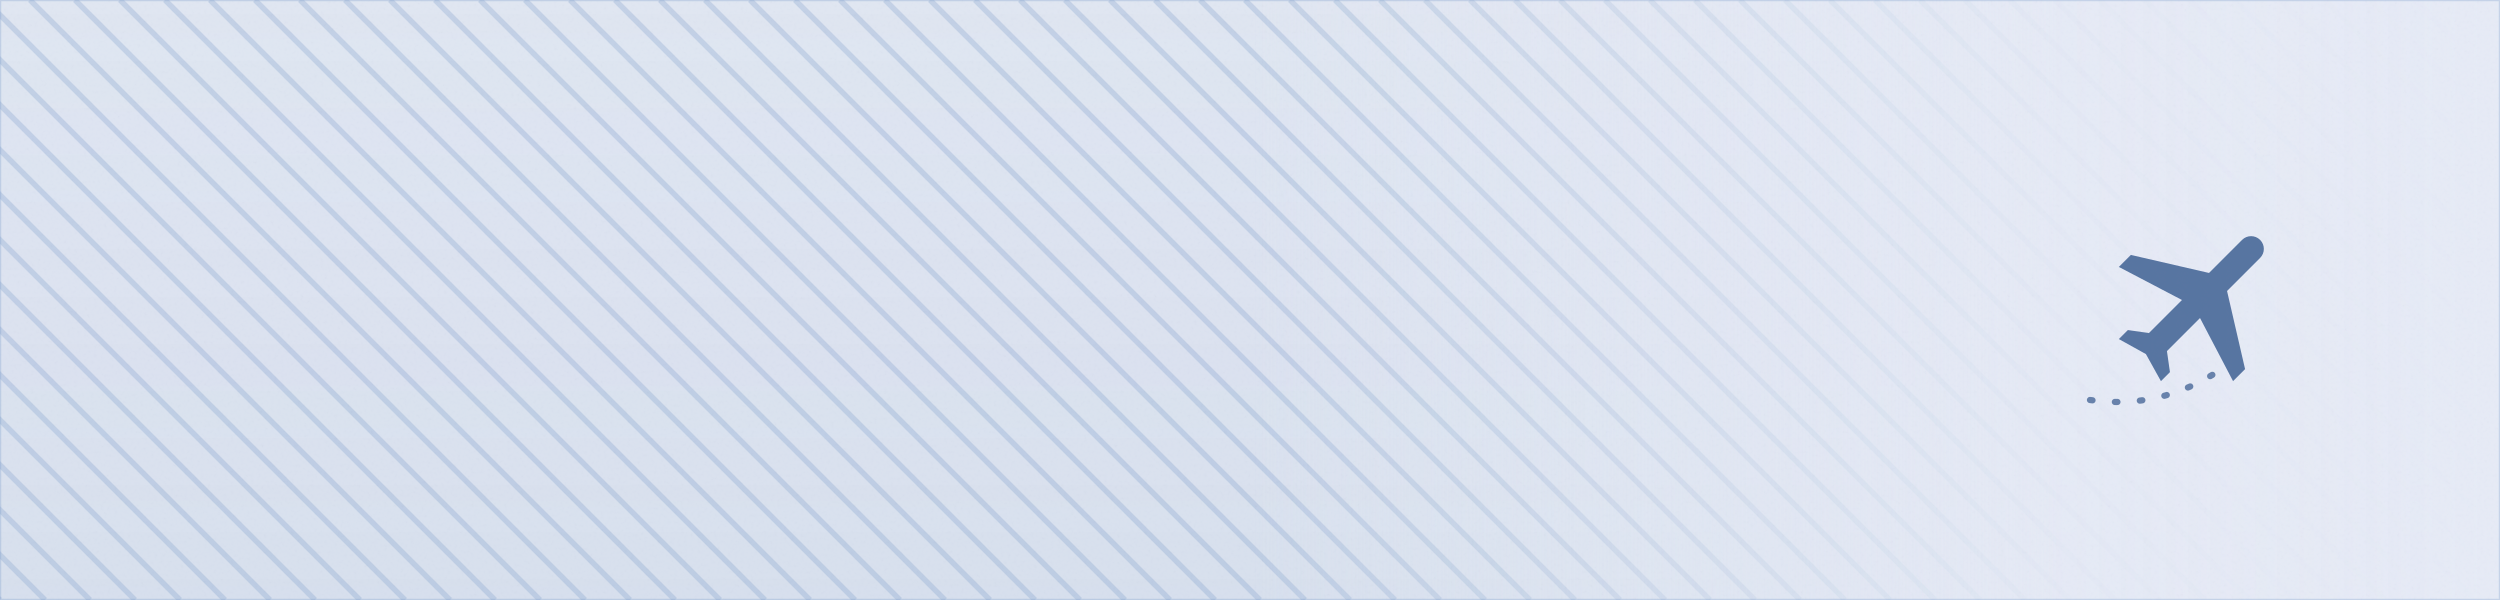
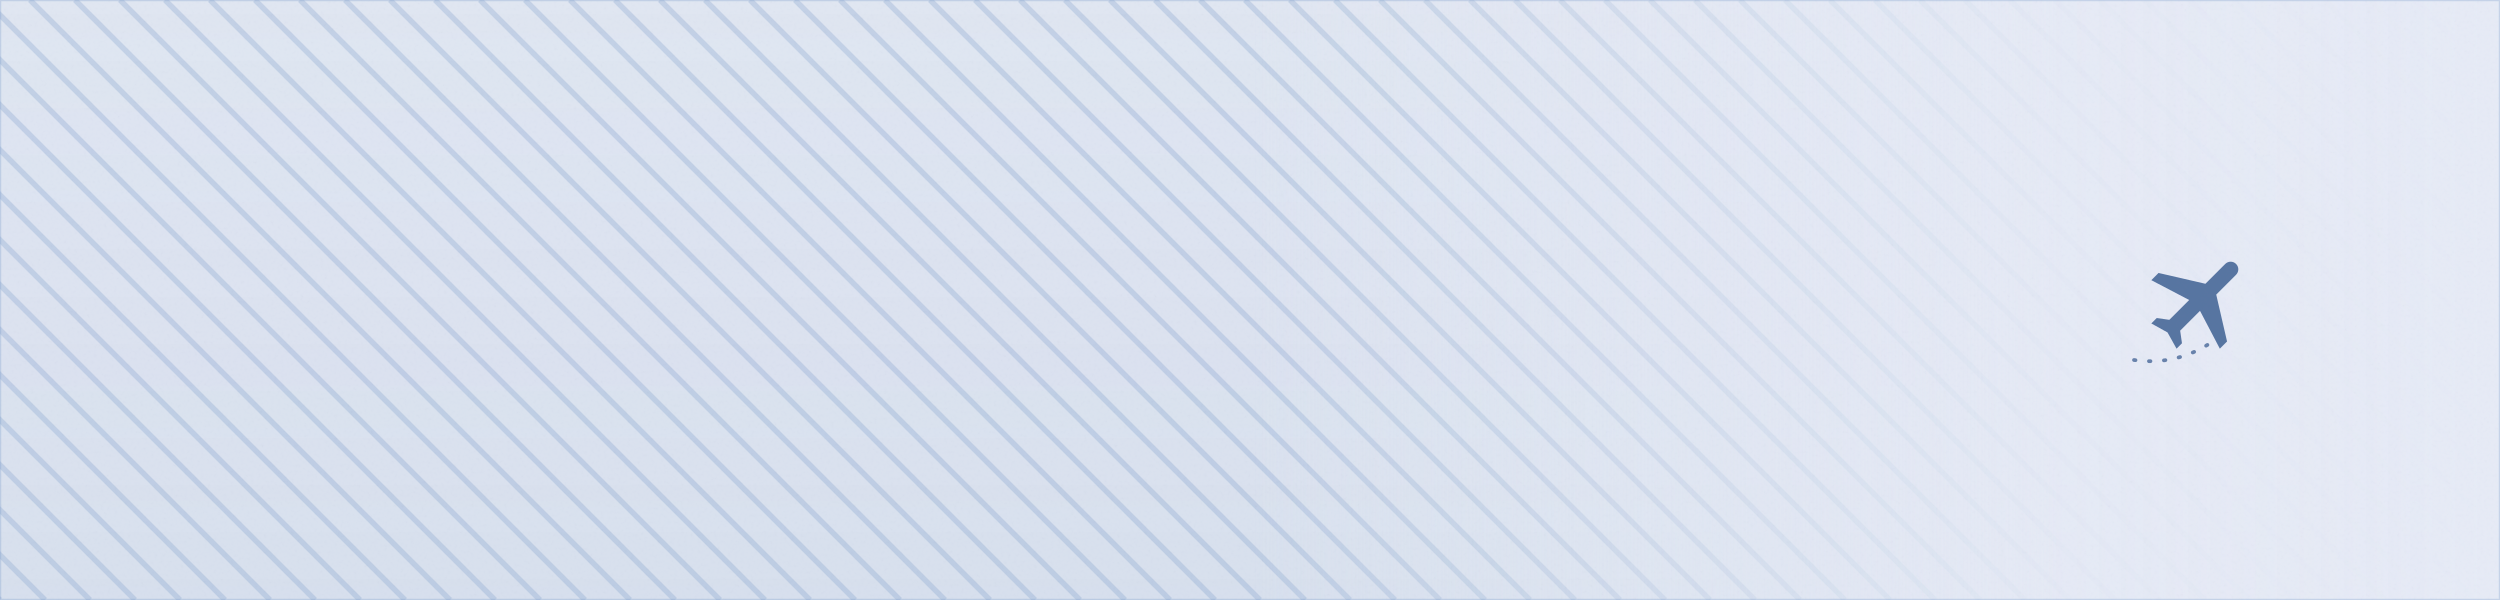
<svg xmlns="http://www.w3.org/2000/svg" width="1000" height="240" viewBox="0 0 1000 240">
  <defs>
    <filter id="tex_travel_light_w" x="0%" y="0%" width="100%" height="100%" color-interpolation-filters="linearRGB">
      <feTurbulence type="fractalNoise" baseFrequency="0.75" numOctaves="4" seed="12" stitchTiles="stitch" result="n" />
      <feColorMatrix in="n" type="saturate" values="0" result="gn" />
      <feBlend in="SourceGraphic" in2="gn" mode="overlay" />
    </filter>
    <linearGradient id="hfade_travel_light_w" x1="0" y1="0" x2="1" y2="0">
      <stop offset="0%" stop-color="#E5EAF5" stop-opacity="0" />
      <stop offset="50%" stop-color="#E5EAF5" stop-opacity="0" />
      <stop offset="82%" stop-color="#E5EAF5" stop-opacity="0.92" />
      <stop offset="100%" stop-color="#E5EAF5" stop-opacity="1" />
    </linearGradient>
    <linearGradient id="vign_travel_light_w" x1="0" y1="0" x2="0" y2="1">
      <stop offset="0%" stop-color="#486898" stop-opacity="0.04" />
      <stop offset="100%" stop-color="#486898" stop-opacity="0.09" />
    </linearGradient>
  </defs>
  <rect width="1000" height="240" fill="#E5EAF5" />
  <rect width="1000" height="240" fill="url(#vign_travel_light_w)" />
  <g>
    <line x1="-240" y1="0" x2="0" y2="240" stroke="#789CC8" stroke-width="2.2" opacity="0.3" />
    <line x1="-222" y1="0" x2="18" y2="240" stroke="#789CC8" stroke-width="2.2" opacity="0.3" />
    <line x1="-204" y1="0" x2="36" y2="240" stroke="#789CC8" stroke-width="2.2" opacity="0.3" />
    <line x1="-186" y1="0" x2="54" y2="240" stroke="#789CC8" stroke-width="2.2" opacity="0.3" />
    <line x1="-168" y1="0" x2="72" y2="240" stroke="#789CC8" stroke-width="2.2" opacity="0.3" />
    <line x1="-150" y1="0" x2="90" y2="240" stroke="#789CC8" stroke-width="2.2" opacity="0.3" />
    <line x1="-132" y1="0" x2="108" y2="240" stroke="#789CC8" stroke-width="2.2" opacity="0.3" />
    <line x1="-114" y1="0" x2="126" y2="240" stroke="#789CC8" stroke-width="2.2" opacity="0.3" />
    <line x1="-96" y1="0" x2="144" y2="240" stroke="#789CC8" stroke-width="2.2" opacity="0.3" />
    <line x1="-78" y1="0" x2="162" y2="240" stroke="#789CC8" stroke-width="2.2" opacity="0.3" />
    <line x1="-60" y1="0" x2="180" y2="240" stroke="#789CC8" stroke-width="2.2" opacity="0.3" />
    <line x1="-42" y1="0" x2="198" y2="240" stroke="#789CC8" stroke-width="2.2" opacity="0.3" />
    <line x1="-24" y1="0" x2="216" y2="240" stroke="#789CC8" stroke-width="2.2" opacity="0.3" />
    <line x1="-6" y1="0" x2="234" y2="240" stroke="#789CC8" stroke-width="2.2" opacity="0.3" />
    <line x1="12" y1="0" x2="252" y2="240" stroke="#789CC8" stroke-width="2.2" opacity="0.3" />
    <line x1="30" y1="0" x2="270" y2="240" stroke="#789CC8" stroke-width="2.2" opacity="0.3" />
    <line x1="48" y1="0" x2="288" y2="240" stroke="#789CC8" stroke-width="2.2" opacity="0.3" />
    <line x1="66" y1="0" x2="306" y2="240" stroke="#789CC8" stroke-width="2.2" opacity="0.3" />
    <line x1="84" y1="0" x2="324" y2="240" stroke="#789CC8" stroke-width="2.2" opacity="0.3" />
    <line x1="102" y1="0" x2="342" y2="240" stroke="#789CC8" stroke-width="2.2" opacity="0.3" />
    <line x1="120" y1="0" x2="360" y2="240" stroke="#789CC8" stroke-width="2.2" opacity="0.3" />
    <line x1="138" y1="0" x2="378" y2="240" stroke="#789CC8" stroke-width="2.2" opacity="0.3" />
    <line x1="156" y1="0" x2="396" y2="240" stroke="#789CC8" stroke-width="2.2" opacity="0.3" />
    <line x1="174" y1="0" x2="414" y2="240" stroke="#789CC8" stroke-width="2.2" opacity="0.3" />
    <line x1="192" y1="0" x2="432" y2="240" stroke="#789CC8" stroke-width="2.2" opacity="0.3" />
    <line x1="210" y1="0" x2="450" y2="240" stroke="#789CC8" stroke-width="2.2" opacity="0.3" />
    <line x1="228" y1="0" x2="468" y2="240" stroke="#789CC8" stroke-width="2.2" opacity="0.3" />
    <line x1="246" y1="0" x2="486" y2="240" stroke="#789CC8" stroke-width="2.2" opacity="0.3" />
    <line x1="264" y1="0" x2="504" y2="240" stroke="#789CC8" stroke-width="2.2" opacity="0.3" />
    <line x1="282" y1="0" x2="522" y2="240" stroke="#789CC8" stroke-width="2.2" opacity="0.3" />
    <line x1="300" y1="0" x2="540" y2="240" stroke="#789CC8" stroke-width="2.2" opacity="0.3" />
    <line x1="318" y1="0" x2="558" y2="240" stroke="#789CC8" stroke-width="2.2" opacity="0.3" />
    <line x1="336" y1="0" x2="576" y2="240" stroke="#789CC8" stroke-width="2.2" opacity="0.3" />
    <line x1="354" y1="0" x2="594" y2="240" stroke="#789CC8" stroke-width="2.2" opacity="0.3" />
    <line x1="372" y1="0" x2="612" y2="240" stroke="#789CC8" stroke-width="2.2" opacity="0.3" />
    <line x1="390" y1="0" x2="630" y2="240" stroke="#789CC8" stroke-width="2.2" opacity="0.3" />
    <line x1="408" y1="0" x2="648" y2="240" stroke="#789CC8" stroke-width="2.2" opacity="0.3" />
    <line x1="426" y1="0" x2="666" y2="240" stroke="#789CC8" stroke-width="2.2" opacity="0.3" />
    <line x1="444" y1="0" x2="684" y2="240" stroke="#789CC8" stroke-width="2.2" opacity="0.3" />
    <line x1="462" y1="0" x2="702" y2="240" stroke="#789CC8" stroke-width="2.2" opacity="0.3" />
    <line x1="480" y1="0" x2="720" y2="240" stroke="#789CC8" stroke-width="2.2" opacity="0.3" />
    <line x1="498" y1="0" x2="738" y2="240" stroke="#789CC8" stroke-width="2.2" opacity="0.3" />
    <line x1="516" y1="0" x2="756" y2="240" stroke="#789CC8" stroke-width="2.2" opacity="0.3" />
    <line x1="534" y1="0" x2="774" y2="240" stroke="#789CC8" stroke-width="2.2" opacity="0.3" />
    <line x1="552" y1="0" x2="792" y2="240" stroke="#789CC8" stroke-width="2.2" opacity="0.3" />
    <line x1="570" y1="0" x2="810" y2="240" stroke="#789CC8" stroke-width="2.2" opacity="0.3" />
    <line x1="588" y1="0" x2="828" y2="240" stroke="#789CC8" stroke-width="2.2" opacity="0.3" />
    <line x1="606" y1="0" x2="846" y2="240" stroke="#789CC8" stroke-width="2.2" opacity="0.3" />
    <line x1="624" y1="0" x2="864" y2="240" stroke="#789CC8" stroke-width="2.2" opacity="0.3" />
    <line x1="642" y1="0" x2="882" y2="240" stroke="#789CC8" stroke-width="2.2" opacity="0.3" />
    <line x1="660" y1="0" x2="900" y2="240" stroke="#789CC8" stroke-width="2.2" opacity="0.3" />
    <line x1="678" y1="0" x2="918" y2="240" stroke="#789CC8" stroke-width="2.2" opacity="0.3" />
    <line x1="696" y1="0" x2="936" y2="240" stroke="#789CC8" stroke-width="2.2" opacity="0.3" />
    <line x1="714" y1="0" x2="954" y2="240" stroke="#789CC8" stroke-width="2.2" opacity="0.3" />
    <line x1="732" y1="0" x2="972" y2="240" stroke="#789CC8" stroke-width="2.2" opacity="0.3" />
    <line x1="750" y1="0" x2="990" y2="240" stroke="#789CC8" stroke-width="2.2" opacity="0.3" />
    <line x1="768" y1="0" x2="1008" y2="240" stroke="#789CC8" stroke-width="2.2" opacity="0.3" />
    <line x1="786" y1="0" x2="1026" y2="240" stroke="#789CC8" stroke-width="2.2" opacity="0.3" />
    <line x1="804" y1="0" x2="1044" y2="240" stroke="#789CC8" stroke-width="2.2" opacity="0.3" />
    <line x1="822" y1="0" x2="1062" y2="240" stroke="#789CC8" stroke-width="2.2" opacity="0.3" />
    <line x1="840" y1="0" x2="1080" y2="240" stroke="#789CC8" stroke-width="2.2" opacity="0.3" />
    <line x1="858" y1="0" x2="1098" y2="240" stroke="#789CC8" stroke-width="2.2" opacity="0.3" />
    <line x1="876" y1="0" x2="1116" y2="240" stroke="#789CC8" stroke-width="2.2" opacity="0.3" />
    <line x1="894" y1="0" x2="1134" y2="240" stroke="#789CC8" stroke-width="2.2" opacity="0.3" />
    <line x1="912" y1="0" x2="1152" y2="240" stroke="#789CC8" stroke-width="2.2" opacity="0.3" />
    <line x1="930" y1="0" x2="1170" y2="240" stroke="#789CC8" stroke-width="2.2" opacity="0.3" />
    <line x1="948" y1="0" x2="1188" y2="240" stroke="#789CC8" stroke-width="2.2" opacity="0.3" />
    <line x1="966" y1="0" x2="1206" y2="240" stroke="#789CC8" stroke-width="2.2" opacity="0.3" />
    <line x1="984" y1="0" x2="1224" y2="240" stroke="#789CC8" stroke-width="2.2" opacity="0.3" />
    <rect width="1000" height="240" fill="url(#hfade_travel_light_w)" />
  </g>
  <rect width="1000" height="240" fill="#E5EAF5" filter="url(#tex_travel_light_w)" opacity="0.06" />
-   <g transform="translate(880,120)">
+   <g transform="translate(880,120) scale(0.6)">
    <path d="M-44,40 Q-16,44 8,28" fill="none" stroke="#486898" stroke-width="2.5" stroke-linecap="round" stroke-dasharray="1,9" opacity="0.8" />
    <g transform="rotate(45) scale(3.4) translate(-11.5,-12)">
      <path d="M21,16v-2l-8-5V3.5C13,2.67,12.33,2,11.5,2S10,2.67,10,3.5V9l-8,5v2l8-2.5V19l-2,1.5V22l3.5-1l3.5,1v-1.5L13,19v-5.5L21,16z" fill="#486898" opacity="0.9" />
    </g>
  </g>
  <rect width="1000" height="240" fill="none" stroke="#789CC8" stroke-width="1" opacity="0.3" />
</svg>
